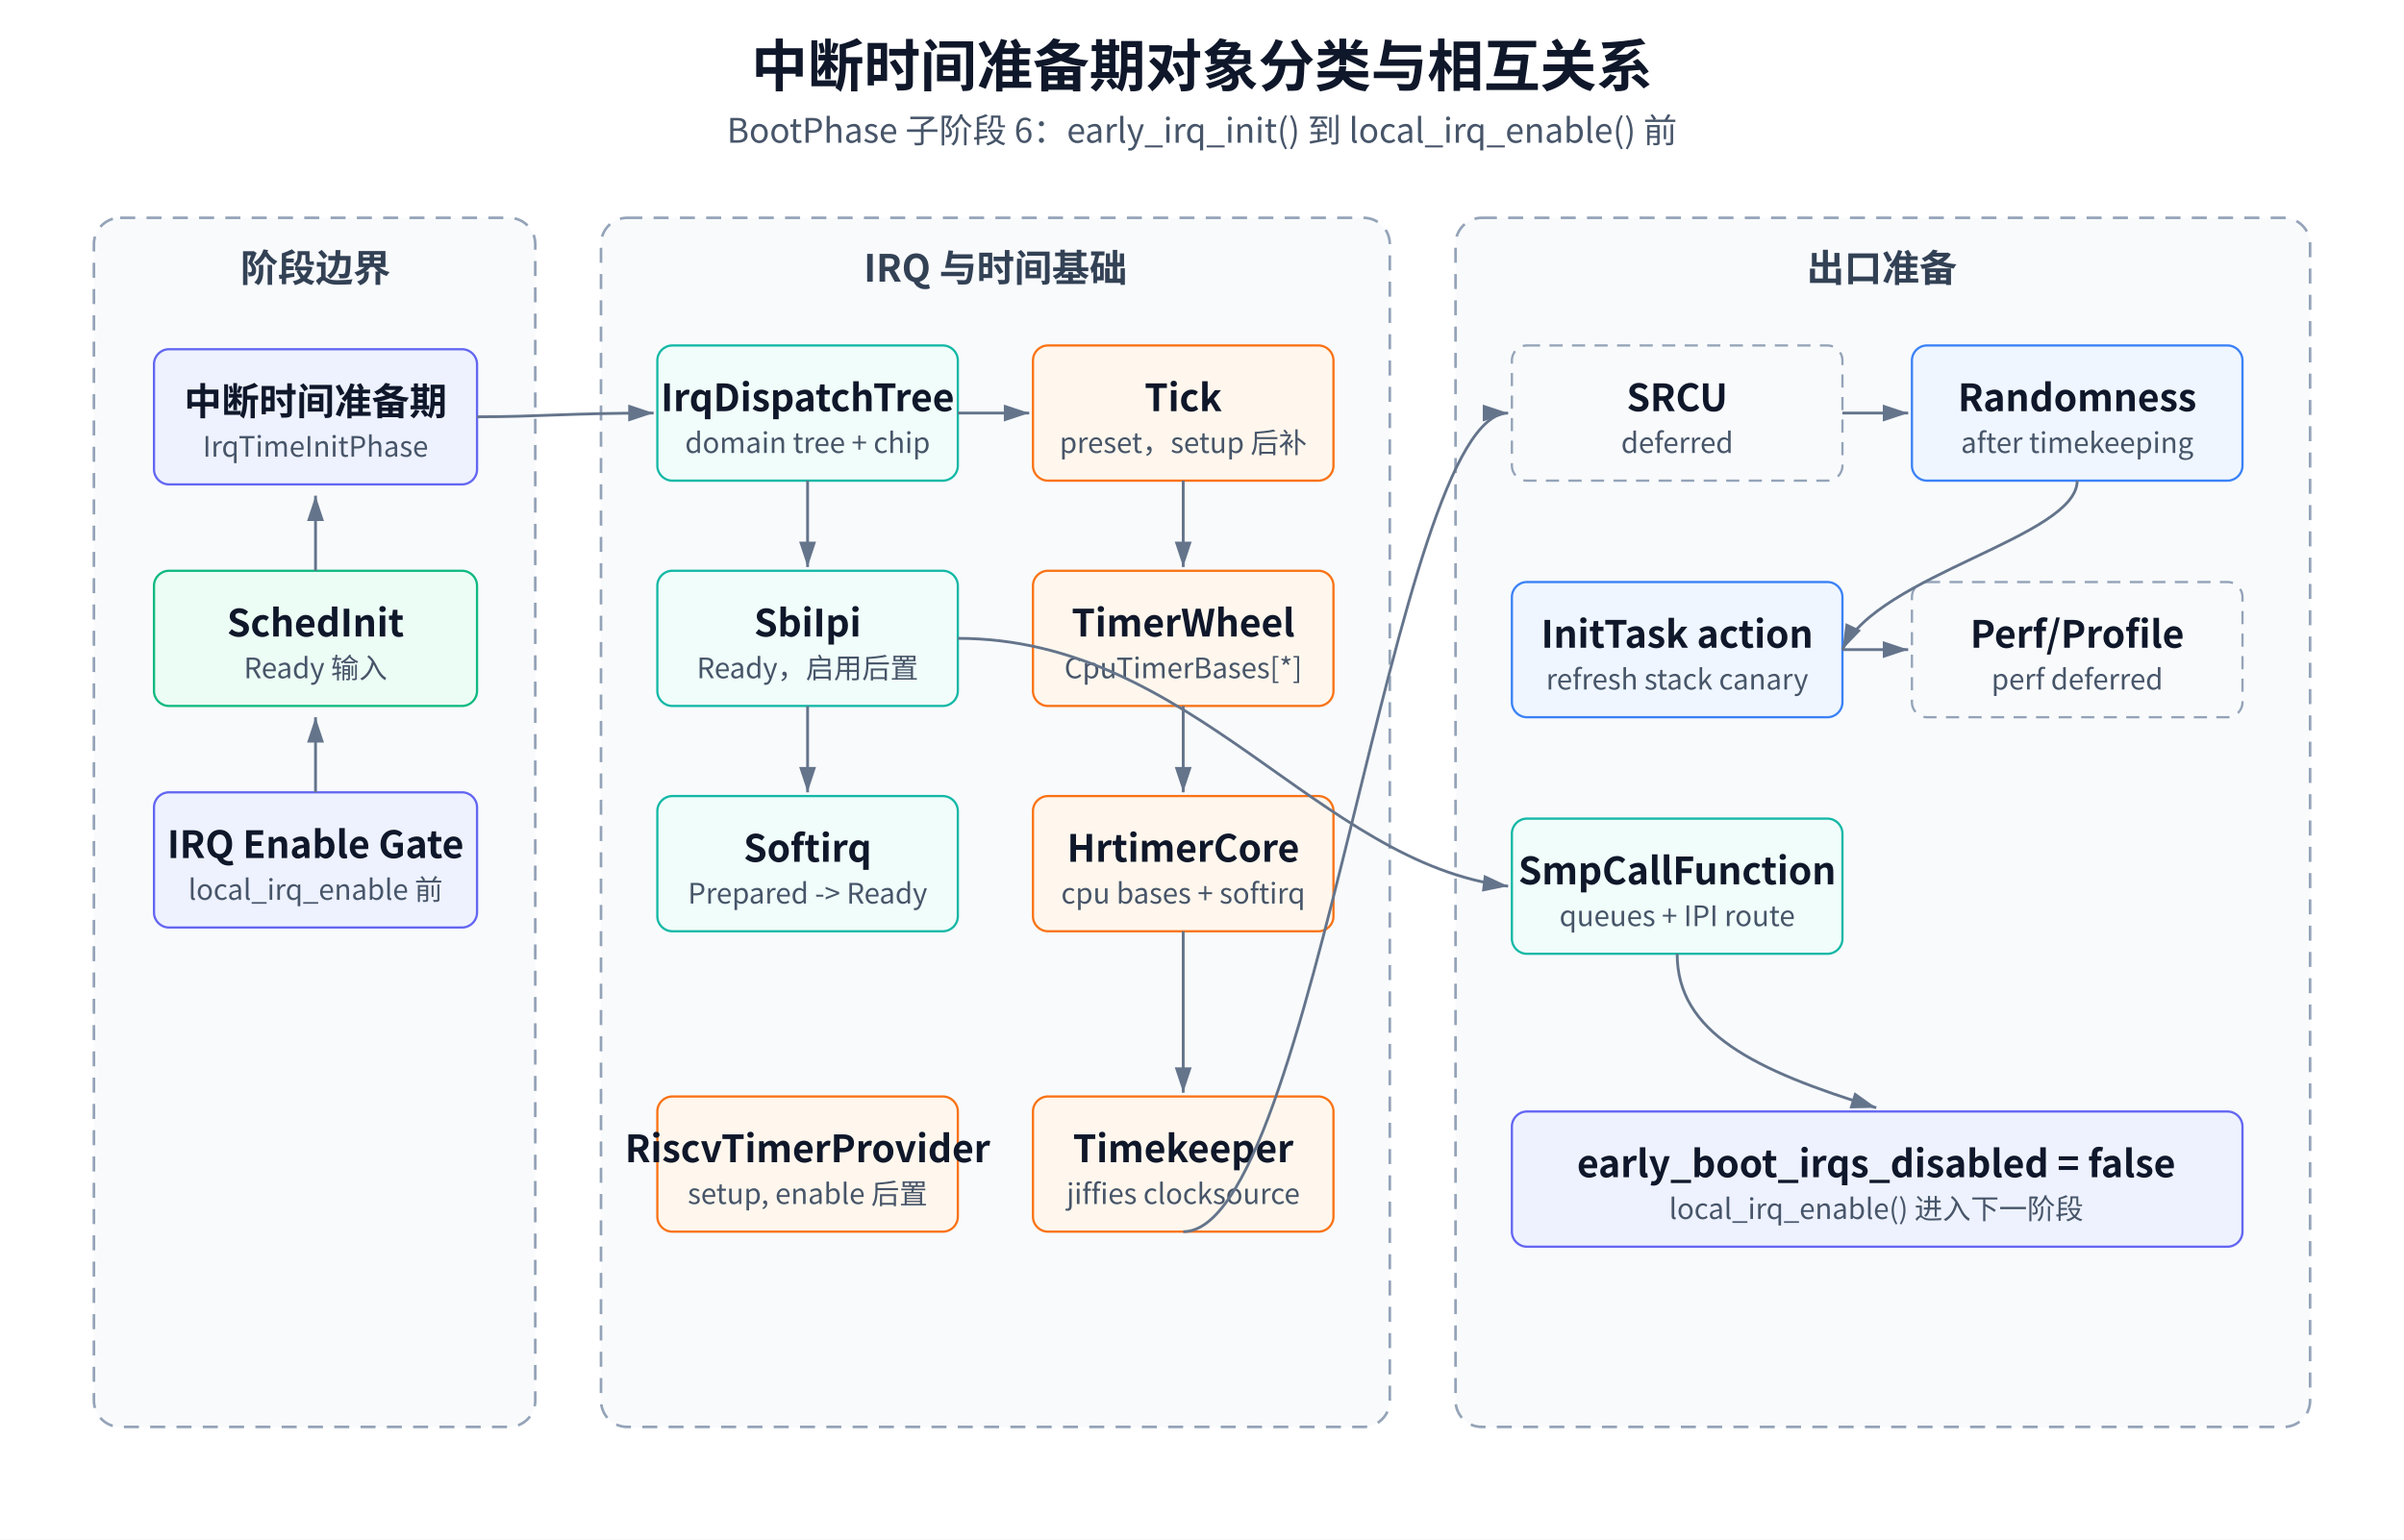
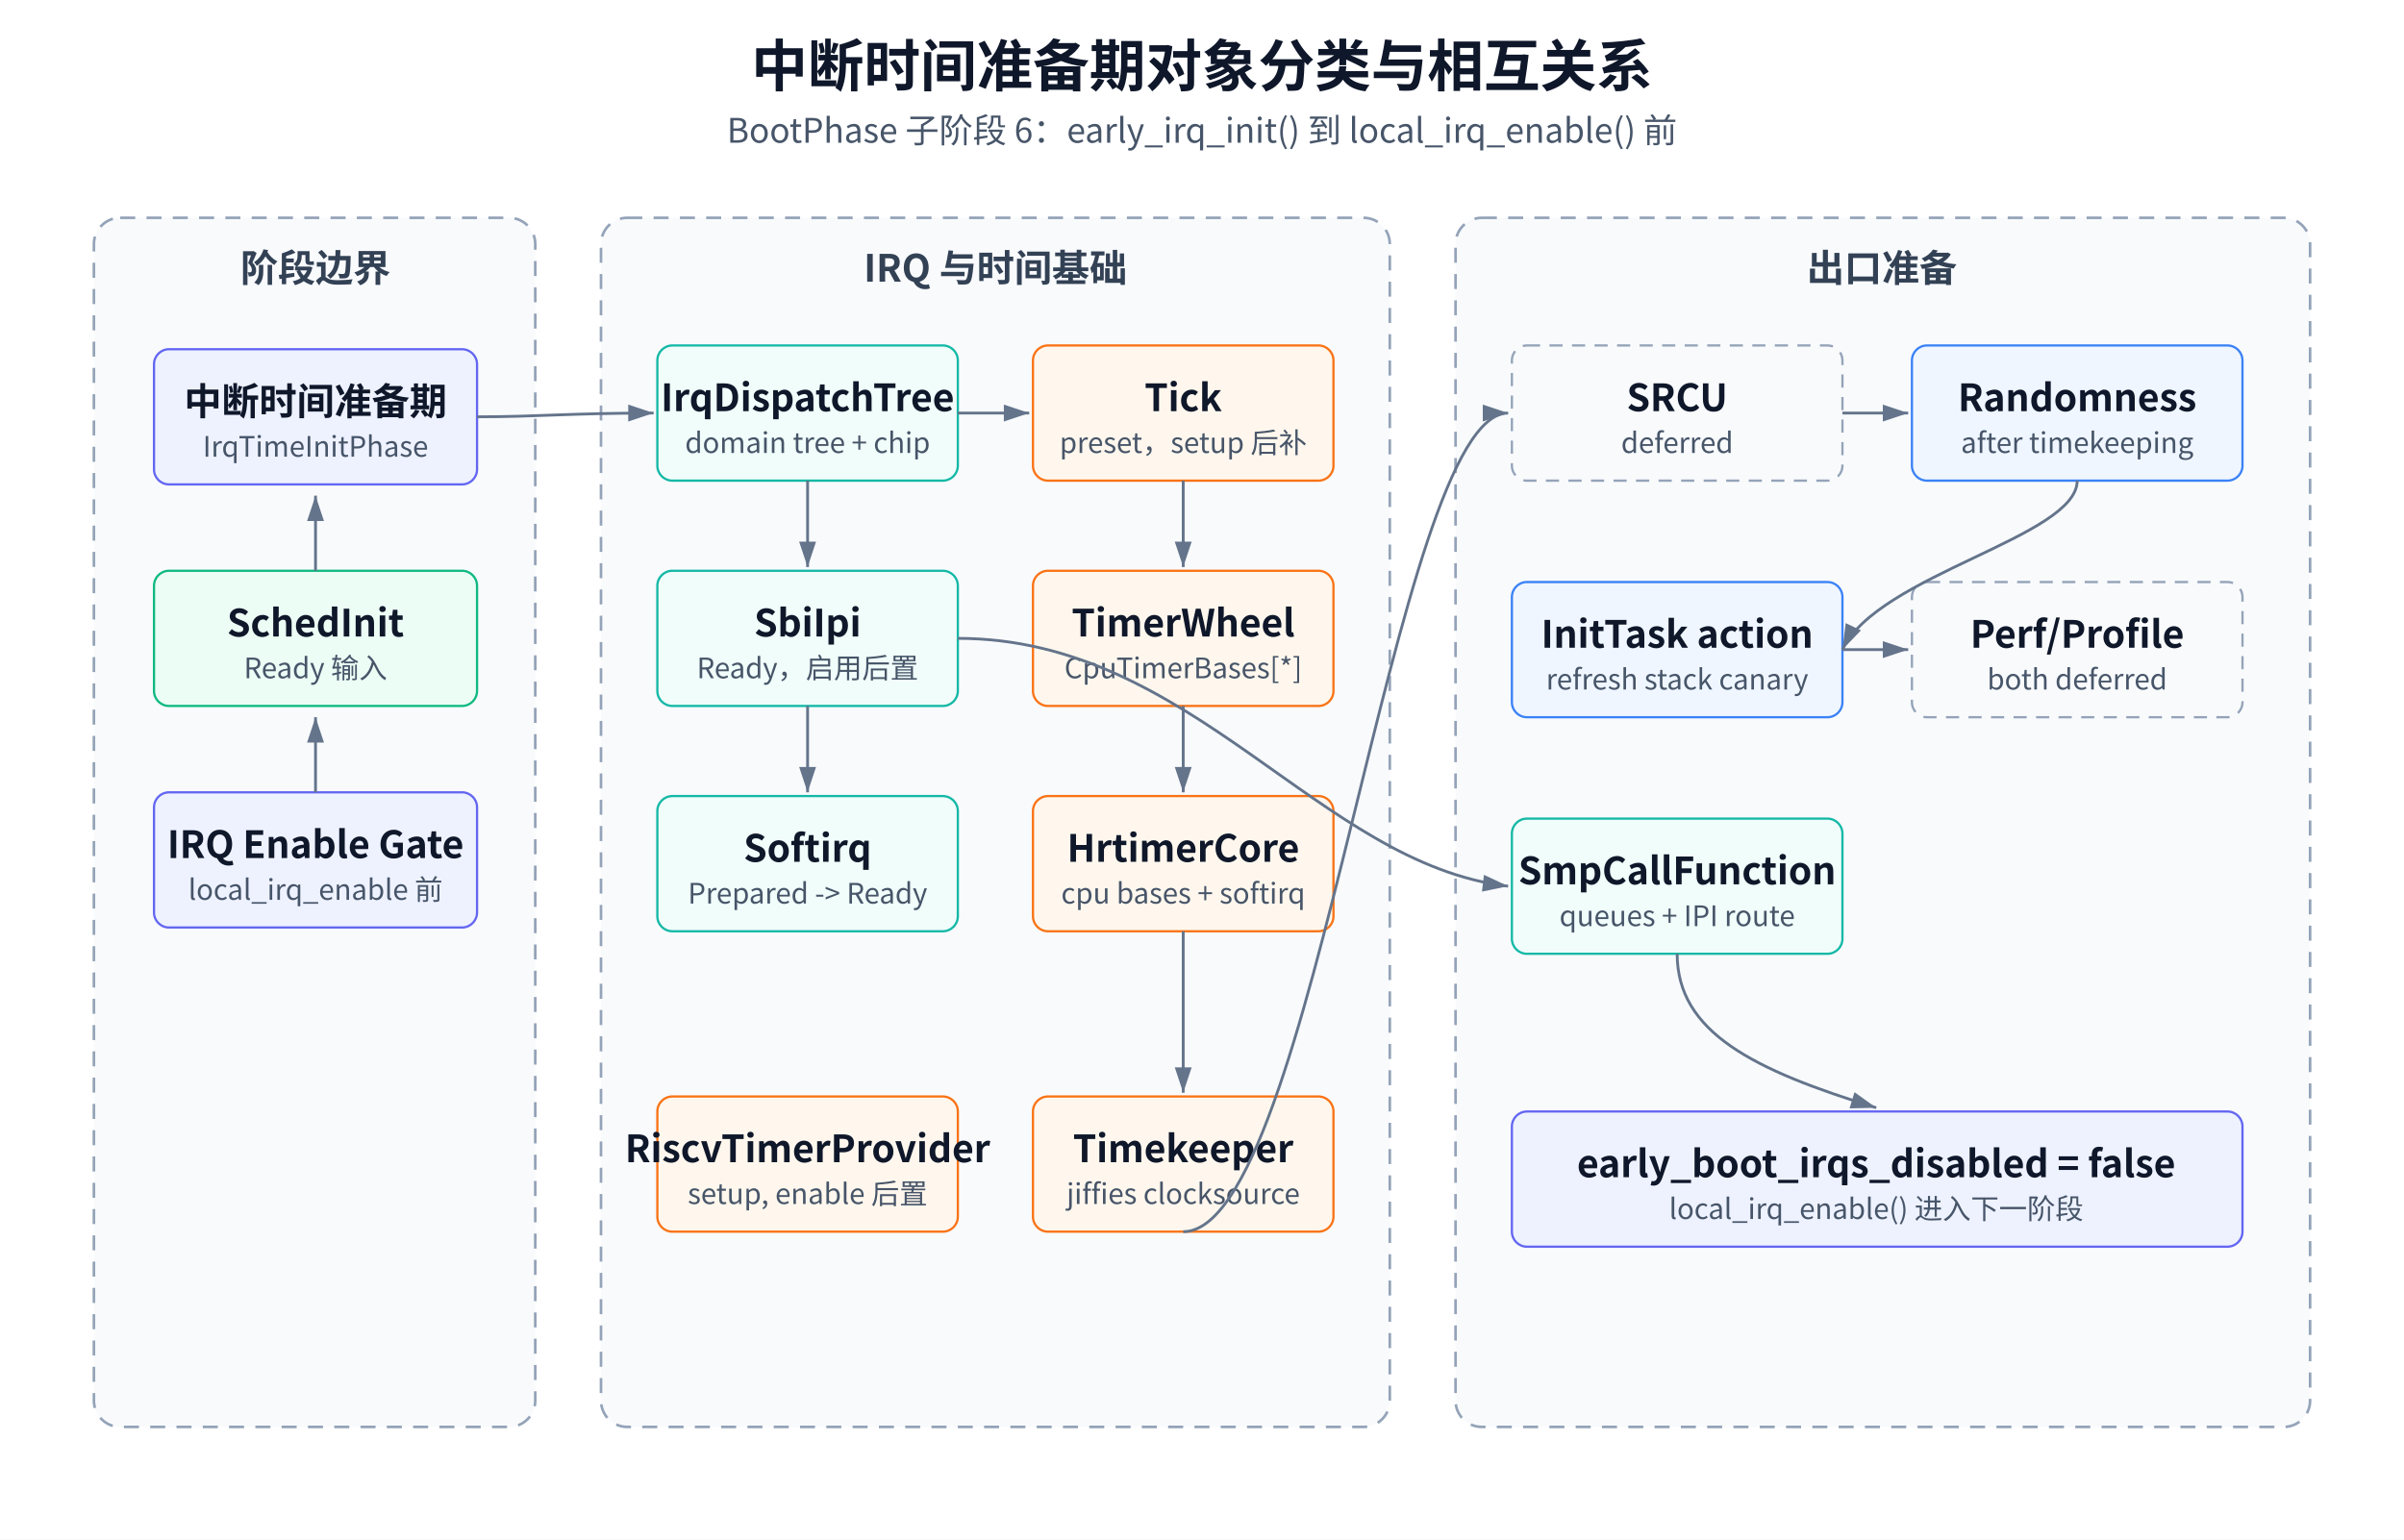
<svg xmlns="http://www.w3.org/2000/svg" width="1280" height="820" viewBox="0 0 1280 820" role="img" aria-labelledby="title desc">
  <defs>
    <style>
      text { font-family: "Microsoft YaHei", "Noto Sans CJK SC", "Source Han Sans SC", Arial, sans-serif; fill: #0f172a; }
      .title { font-size: 30px; font-weight: 600; }
      .subtitle { font-size: 18px; fill: #475569; }
      .group { fill: #f8fafc; stroke: #94a3b8; stroke-width: 1.4; stroke-dasharray: 8 6; }
      .box { fill: #ffffff; stroke: #334155; stroke-width: 1.2; }
      .phase { fill: #eef2ff; stroke: #6366f1; }
      .ready { fill: #ecfdf5; stroke: #10b981; }
      .irq { fill: #f0fdfa; stroke: #14b8a6; }
      .time { fill: #fff7ed; stroke: #f97316; }
      .async { fill: #eff6ff; stroke: #3b82f6; }
      .deferred { fill: #f8fafc; stroke: #94a3b8; stroke-dasharray: 7 5; }
      .label { font-size: 20px; font-weight: 600; dominant-baseline: middle; }
      .small { font-size: 15px; fill: #475569; dominant-baseline: middle; }
      .group-title { font-size: 20px; font-weight: 600; fill: #334155; }
      .edge { stroke: #64748b; stroke-width: 1.5; fill: none; marker-end: url(#arrow); }
    </style>
    <marker id="arrow" markerWidth="10" markerHeight="10" refX="9" refY="3" orient="auto" markerUnits="strokeWidth">
      <path d="M0,0 L0,6 L9,3 z" fill="#64748b" />
    </marker>
  </defs>
  <rect x="0" y="0" width="1280" height="820" fill="#ffffff" />
  <text x="640" y="46" text-anchor="middle" class="title">中断时间准备期对象分类与相互关系</text>
  <text x="640" y="76" text-anchor="middle" class="subtitle">BootPhase 子阶段 6：early_irq_init() 到 local_irq_enable() 前</text>
  <rect x="50" y="116" width="235" height="644" rx="14" class="group" />
  <text x="168" y="150" text-anchor="middle" class="group-title">阶段边界</text>
  <rect x="82" y="186" width="172" height="72" rx="8" class="box phase" />
  <text x="168" y="214" text-anchor="middle" class="label">中断时间准备期</text>
  <text x="168" y="238" text-anchor="middle" class="small">IrqTimeInitPhase</text>
  <rect x="82" y="304" width="172" height="72" rx="8" class="box ready" />
  <text x="168" y="332" text-anchor="middle" class="label">SchedInit</text>
  <text x="168" y="356" text-anchor="middle" class="small">Ready 输入</text>
  <rect x="82" y="422" width="172" height="72" rx="8" class="box phase" />
  <text x="168" y="450" text-anchor="middle" class="label">IRQ Enable Gate</text>
  <text x="168" y="474" text-anchor="middle" class="small">local_irq_enable 前</text>
  <path d="M168 304 L168 264" class="edge" />
  <path d="M168 422 L168 382" class="edge" />
  <rect x="320" y="116" width="420" height="644" rx="14" class="group" />
  <text x="530" y="150" text-anchor="middle" class="group-title">IRQ 与时间基础</text>
  <rect x="350" y="184" width="160" height="72" rx="8" class="box irq" />
  <text x="430" y="212" text-anchor="middle" class="label">IrqDispatchTree</text>
  <text x="430" y="236" text-anchor="middle" class="small">domain tree + chip</text>
  <rect x="550" y="184" width="160" height="72" rx="8" class="box time" />
  <text x="630" y="212" text-anchor="middle" class="label">Tick</text>
  <text x="630" y="236" text-anchor="middle" class="small">preset，setup 后补</text>
  <rect x="350" y="304" width="160" height="72" rx="8" class="box irq" />
  <text x="430" y="332" text-anchor="middle" class="label">SbiIpi</text>
  <text x="430" y="356" text-anchor="middle" class="small">Ready，启用后置</text>
  <rect x="550" y="304" width="160" height="72" rx="8" class="box time" />
  <text x="630" y="332" text-anchor="middle" class="label">TimerWheel</text>
  <text x="630" y="356" text-anchor="middle" class="small">CpuTimerBases[*]</text>
  <rect x="350" y="424" width="160" height="72" rx="8" class="box irq" />
  <text x="430" y="452" text-anchor="middle" class="label">Softirq</text>
  <text x="430" y="476" text-anchor="middle" class="small">Prepared -&gt; Ready</text>
  <rect x="550" y="424" width="160" height="72" rx="8" class="box time" />
  <text x="630" y="452" text-anchor="middle" class="label">HrtimerCore</text>
  <text x="630" y="476" text-anchor="middle" class="small">cpu bases + softirq</text>
  <rect x="350" y="584" width="160" height="72" rx="8" class="box time" />
  <text x="430" y="612" text-anchor="middle" class="label">RiscvTimerProvider</text>
  <text x="430" y="636" text-anchor="middle" class="small">setup, enable 后置</text>
  <rect x="550" y="584" width="160" height="72" rx="8" class="box time" />
  <text x="630" y="612" text-anchor="middle" class="label">Timekeeper</text>
  <text x="630" y="636" text-anchor="middle" class="small">jiffies clocksource</text>
  <rect x="775" y="116" width="455" height="644" rx="14" class="group" />
  <text x="1002" y="150" text-anchor="middle" class="group-title">出口准备</text>
  <rect x="805" y="184" width="176" height="72" rx="8" class="box deferred" />
  <text x="893" y="212" text-anchor="middle" class="label">SRCU</text>
  <text x="893" y="236" text-anchor="middle" class="small">deferred</text>
  <rect x="1018" y="184" width="176" height="72" rx="8" class="box async" />
  <text x="1106" y="212" text-anchor="middle" class="label">Randomness</text>
  <text x="1106" y="236" text-anchor="middle" class="small">after timekeeping</text>
  <rect x="805" y="310" width="176" height="72" rx="8" class="box async" />
  <text x="893" y="338" text-anchor="middle" class="label">InitTask action</text>
  <text x="893" y="362" text-anchor="middle" class="small">refresh stack canary</text>
  <rect x="1018" y="310" width="176" height="72" rx="8" class="box deferred" />
  <text x="1106" y="338" text-anchor="middle" class="label">Perf/Profile</text>
-   <text x="1106" y="362" text-anchor="middle" class="small">perf deferred</text>
+   <text x="1106" y="362" text-anchor="middle" class="small">both deferred</text>
  <rect x="805" y="436" width="176" height="72" rx="8" class="box irq" />
  <text x="893" y="464" text-anchor="middle" class="label">SmpCallFunction</text>
  <text x="893" y="488" text-anchor="middle" class="small">queues + IPI route</text>
  <rect x="805" y="592" width="389" height="72" rx="8" class="box phase" />
  <text x="999" y="620" text-anchor="middle" class="label">early_boot_irqs_disabled = false</text>
  <text x="999" y="644" text-anchor="middle" class="small">local_irq_enable() 进入下一阶段</text>
  <path d="M254 222 C286 222, 304 220, 348 220" class="edge" />
  <path d="M510 220 L548 220" class="edge" />
  <path d="M430 256 L430 302" class="edge" />
  <path d="M630 256 L630 302" class="edge" />
  <path d="M630 376 L630 422" class="edge" />
  <path d="M430 376 L430 422" class="edge" />
  <path d="M630 496 L630 582" class="edge" />
  <path d="M630 656 C700 656, 742 220, 803 220" class="edge" />
  <path d="M510 340 C635 340, 702 460, 803 472" class="edge" />
  <path d="M981 220 L1016 220" class="edge" />
  <path d="M1106 256 C1106 286, 1000 306, 981 346" class="edge" />
  <path d="M981 346 L1016 346" class="edge" />
  <path d="M893 508 C893 550, 934 570, 999 590" class="edge" />
</svg>
